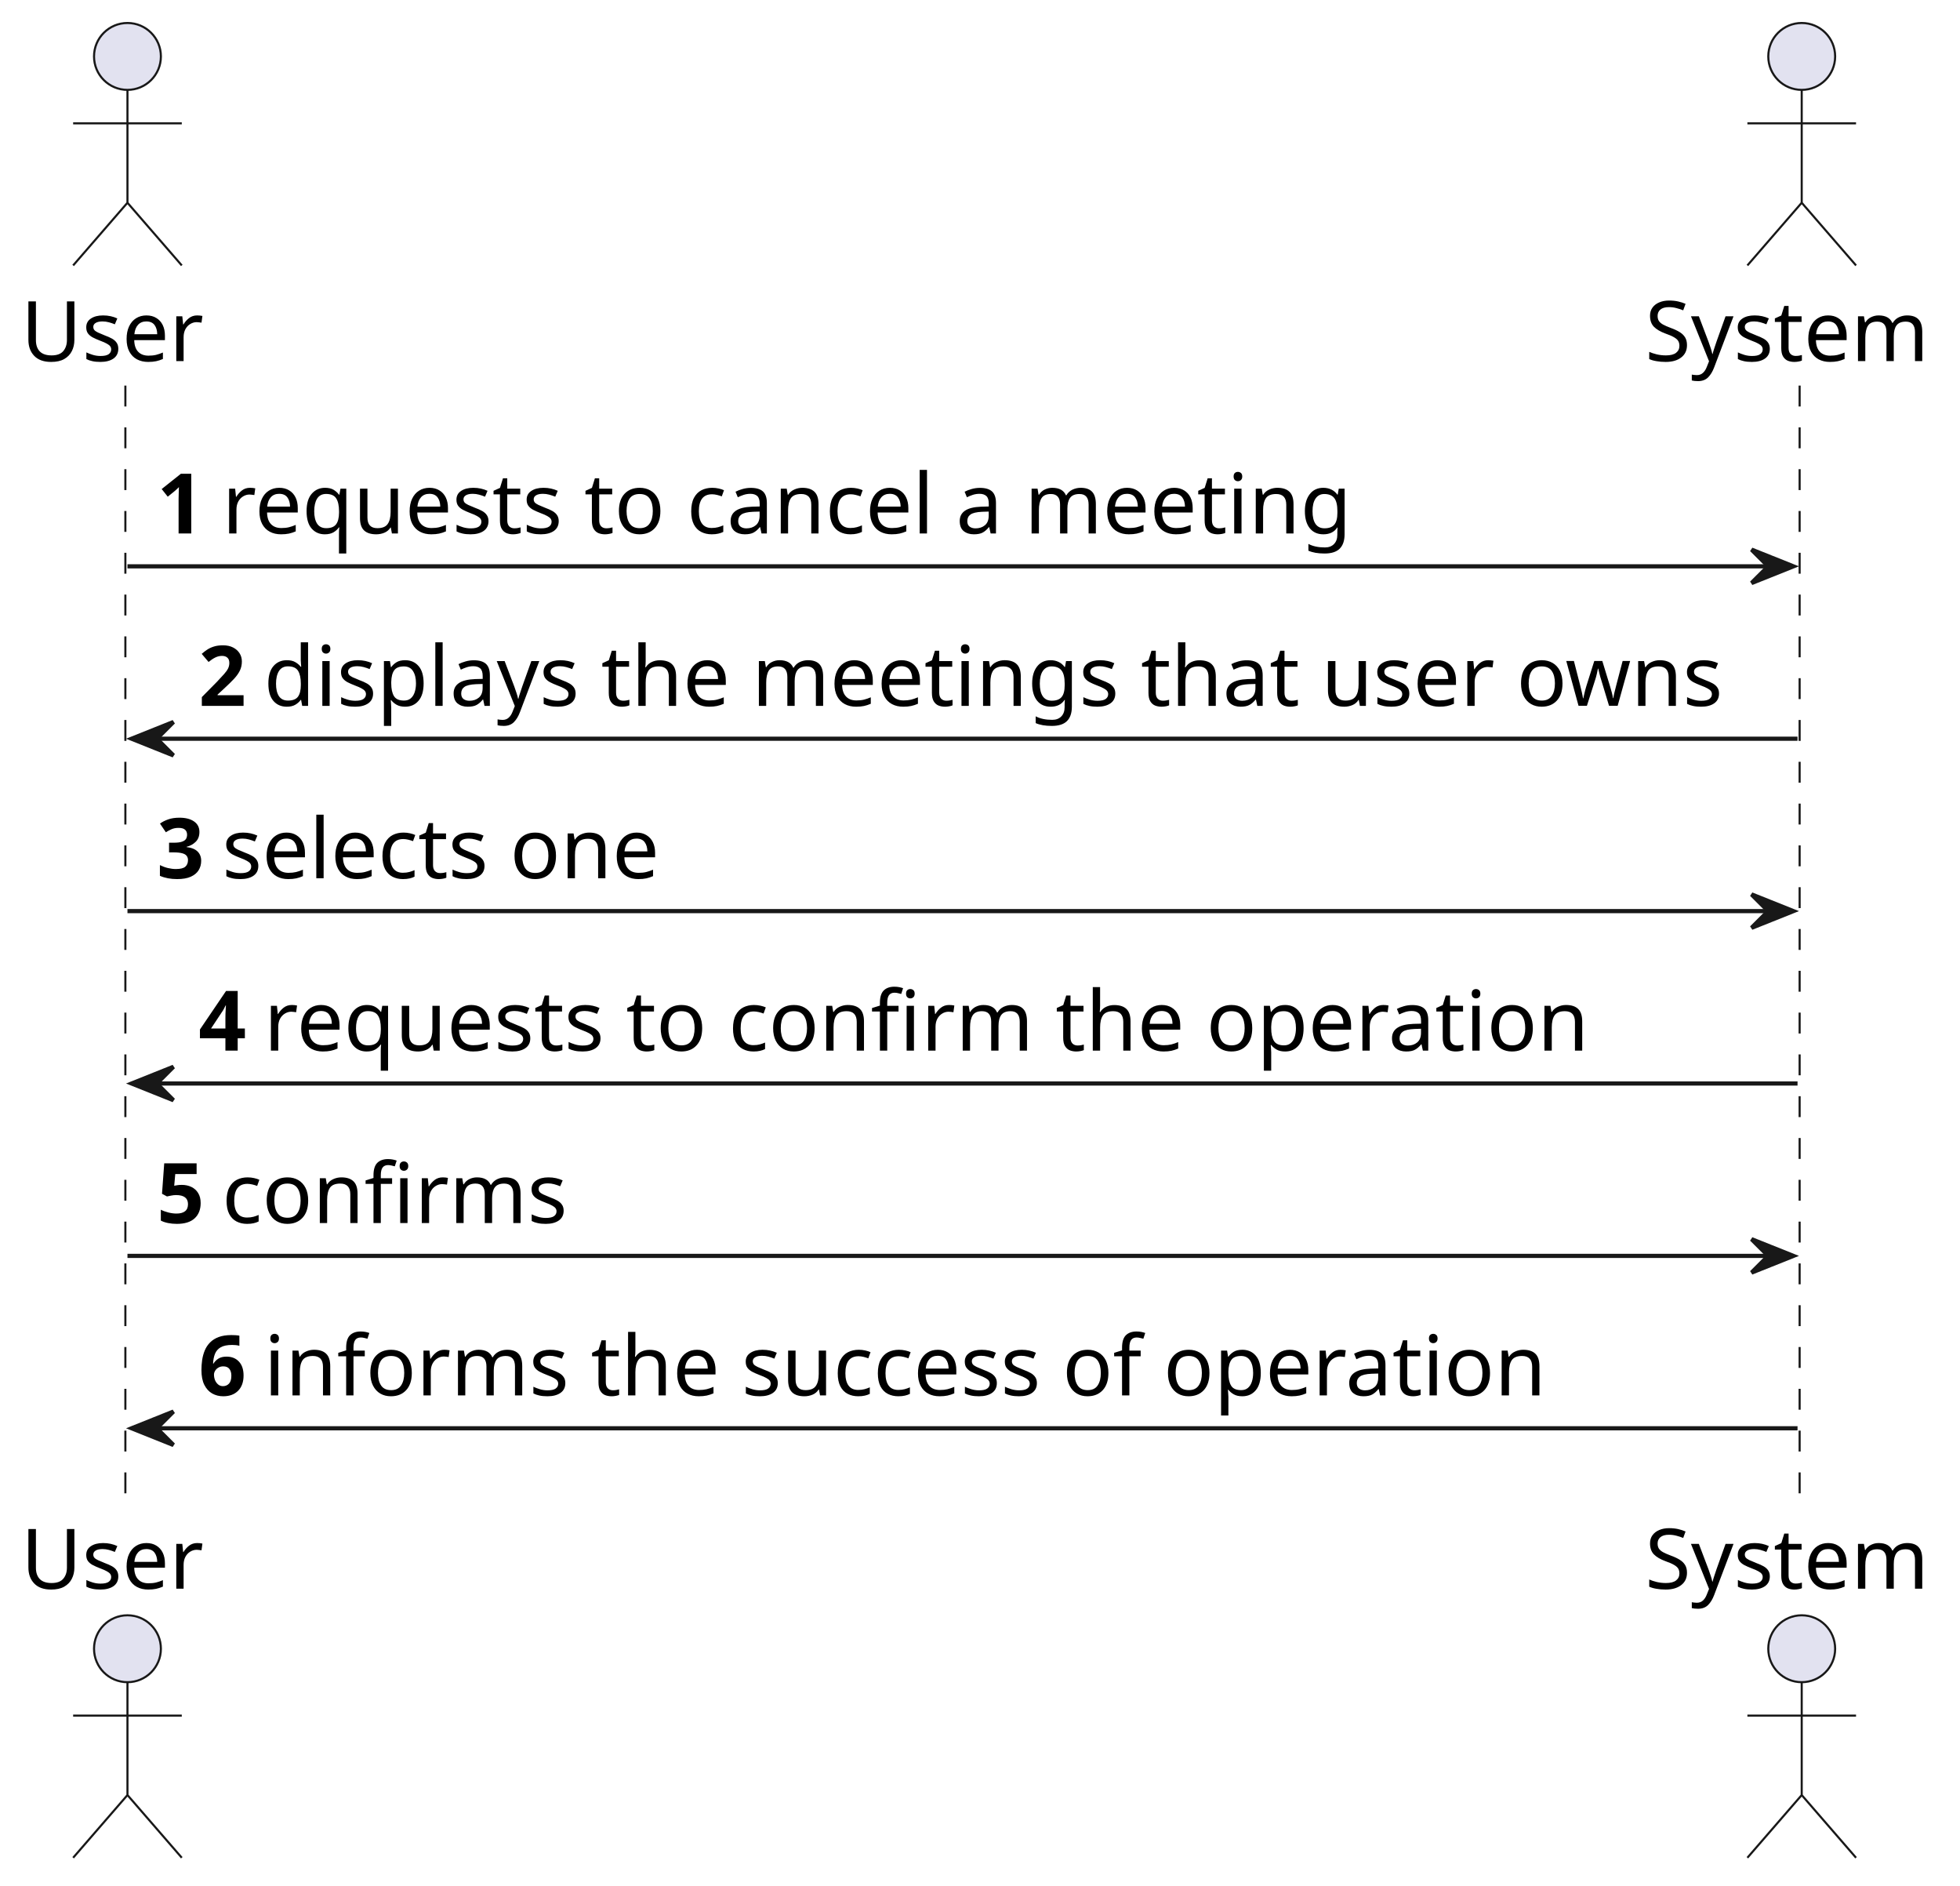
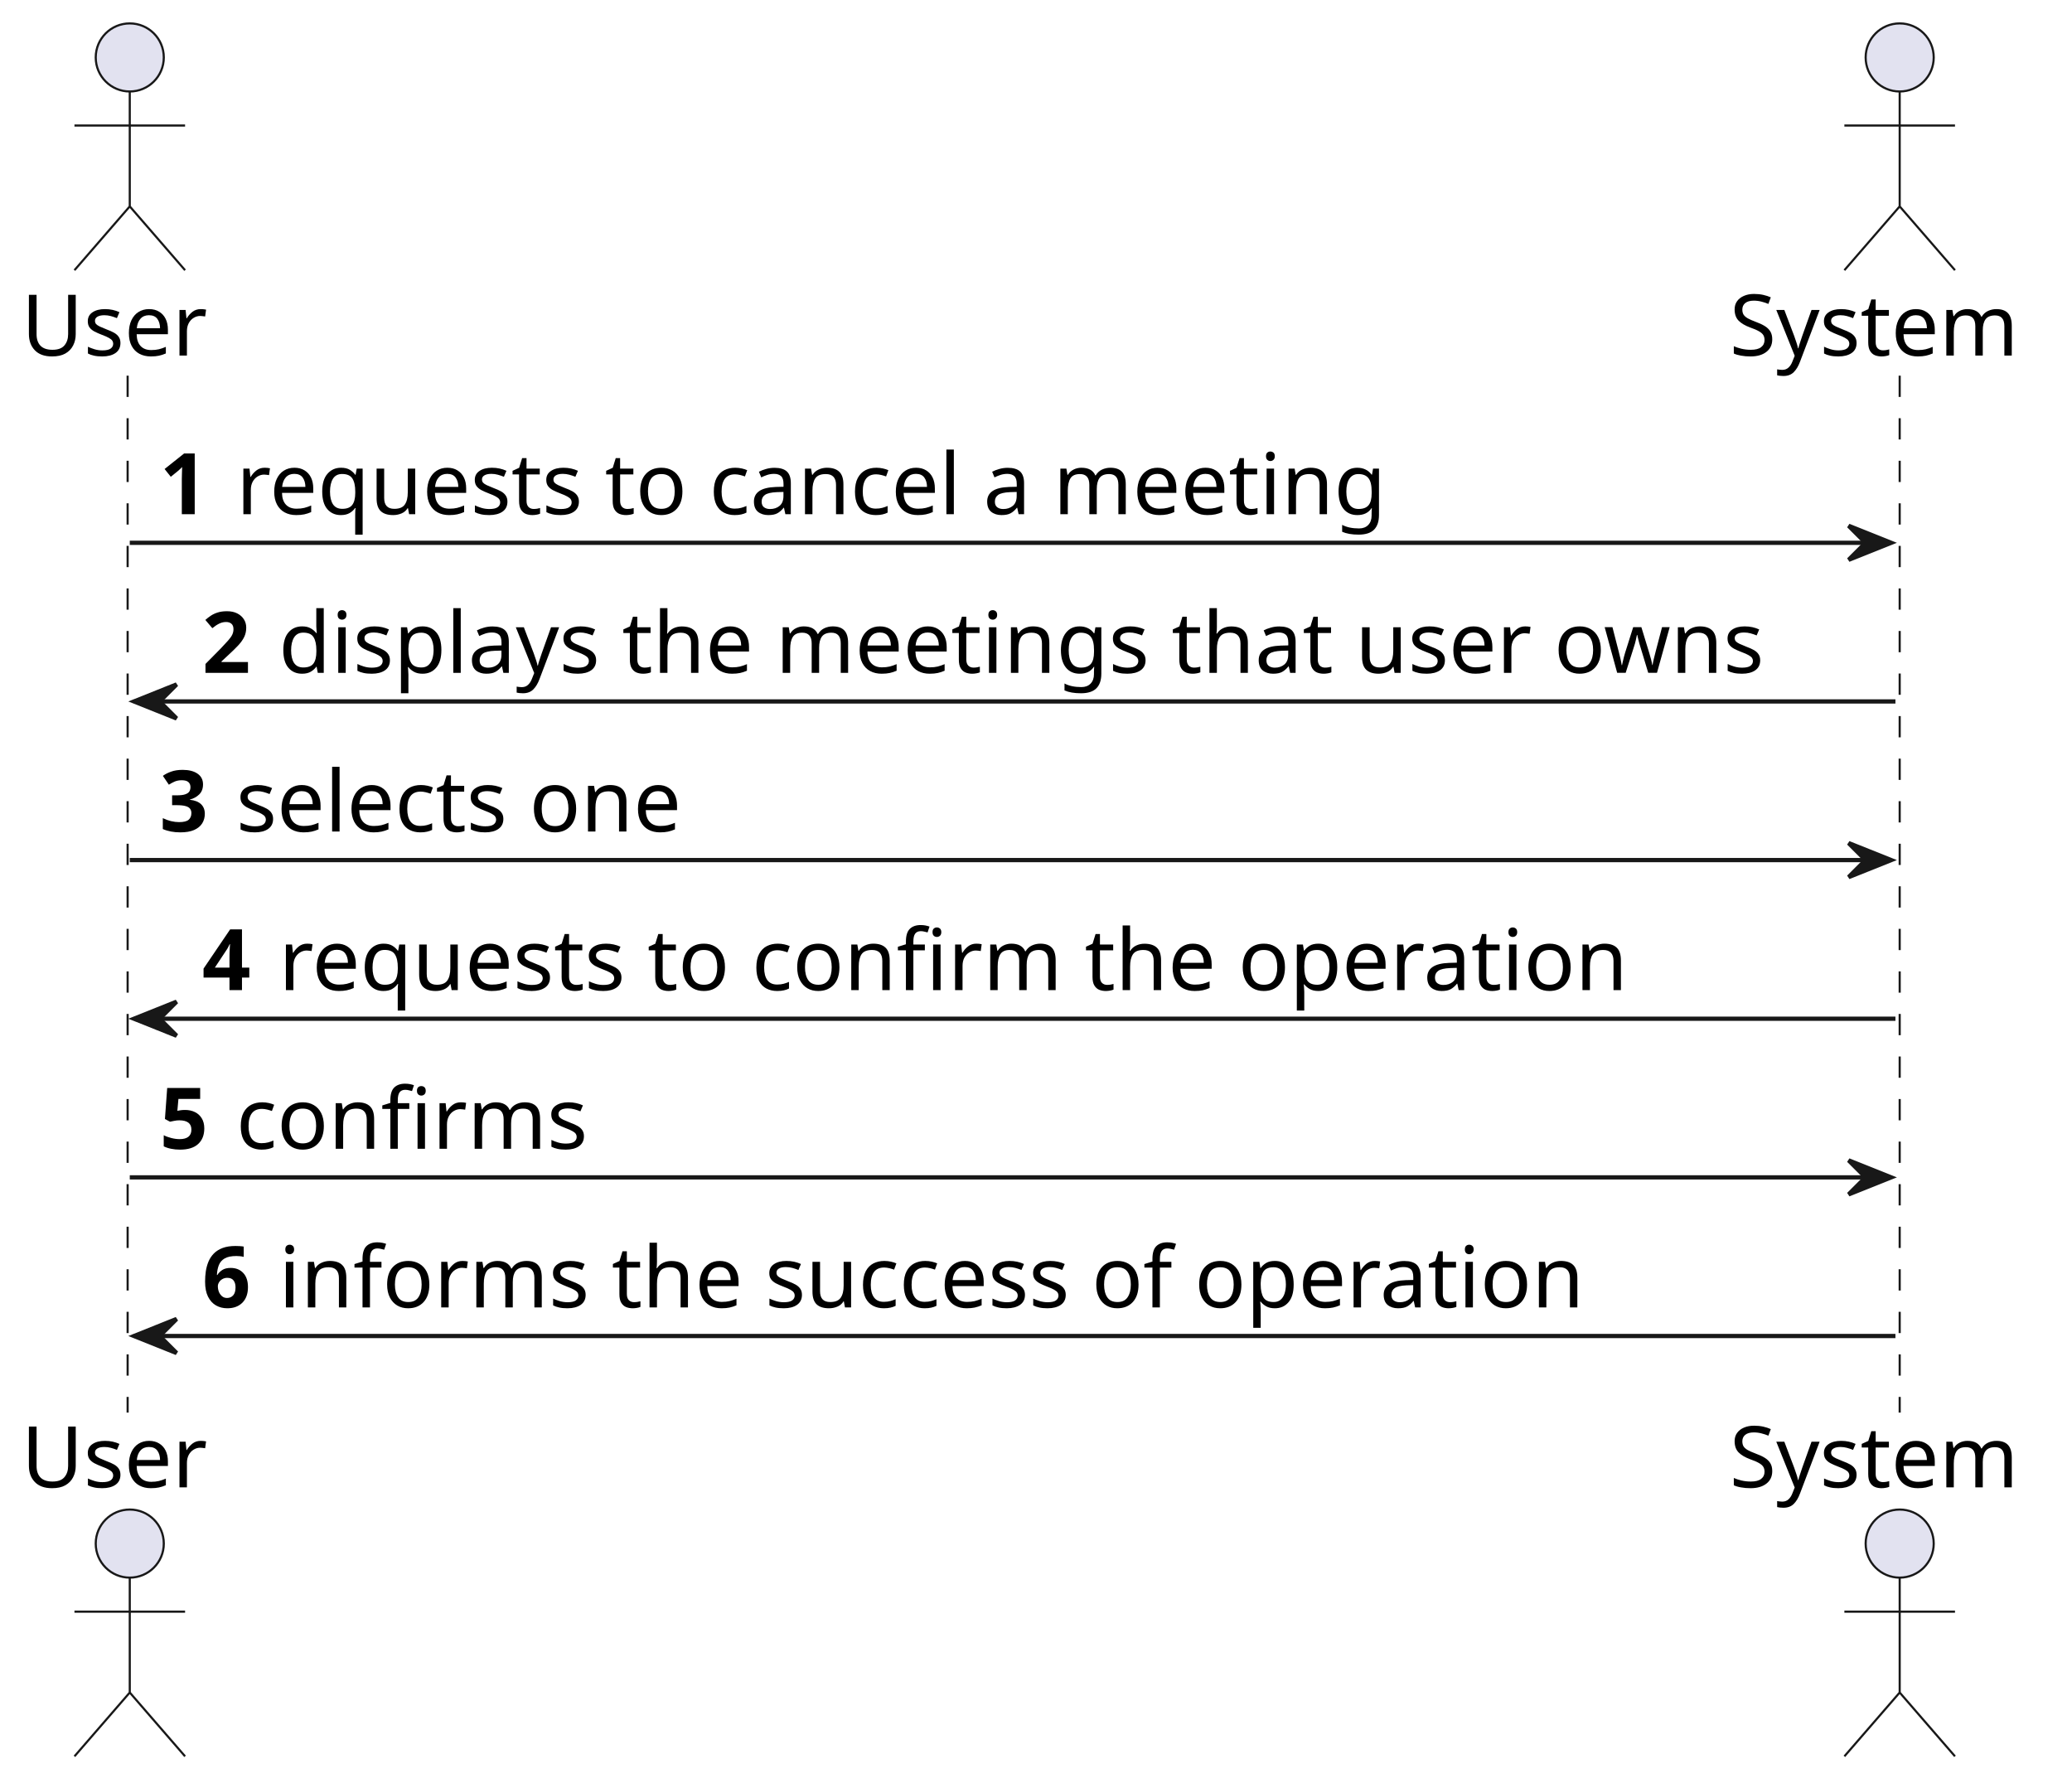
- <svg xmlns="http://www.w3.org/2000/svg" contentStyleType="text/css" height="451px" preserveAspectRatio="none" style="width:469px;height:451px;background:#FFFFFF;" version="1.1" viewBox="0 0 469 451" width="469px" zoomAndPan="magnify">
+ <svg xmlns="http://www.w3.org/2000/svg" contentStyleType="text/css" height="419px" preserveAspectRatio="none" style="width:487px;height:419px;background:#FFFFFF;" version="1.1" viewBox="0 0 487 419" width="487px" zoomAndPan="magnify">
  <defs />
  <g>
-     <line style="stroke:#181818;stroke-width:0.5;stroke-dasharray:5.0,5.0;" x1="30" x2="30" y1="92.24" y2="359.68" />
-     <line style="stroke:#181818;stroke-width:0.5;stroke-dasharray:5.0,5.0;" x1="430.625" x2="430.625" y1="92.24" y2="359.68" />
-     <text fill="#000000" font-family="sans-serif" font-size="20" lengthAdjust="spacing" textLength="45" x="5" y="86.38">User</text>
+     <line style="stroke:#181818;stroke-width:0.5;stroke-dasharray:5.0,5.0;" x1="30" x2="30" y1="88.281" y2="331.969" />
+     <line style="stroke:#181818;stroke-width:0.5;stroke-dasharray:5.0,5.0;" x1="446.5" x2="446.5" y1="88.281" y2="331.969" />
+     <text fill="#000000" font-family="sans-serif" font-size="20" lengthAdjust="spacing" textLength="45" x="5" y="83.564">User</text>
    <ellipse cx="30.5" cy="13.5" fill="#E2E2F0" rx="8" ry="8" style="stroke:#181818;stroke-width:0.5;" />
    <path d="M30.5,21.5 L30.5,48.5 M17.5,29.5 L43.5,29.5 M30.5,48.5 L17.5,63.5 M30.5,48.5 L43.5,63.5 " fill="none" style="stroke:#181818;stroke-width:0.5;" />
-     <text fill="#000000" font-family="sans-serif" font-size="20" lengthAdjust="spacing" textLength="45" x="5" y="380.06">User</text>
-     <ellipse cx="30.5" cy="394.42" fill="#E2E2F0" rx="8" ry="8" style="stroke:#181818;stroke-width:0.5;" />
-     <path d="M30.5,402.42 L30.5,429.42 M17.5,410.42 L43.5,410.42 M30.5,429.42 L17.5,444.42 M30.5,429.42 L43.5,444.42 " fill="none" style="stroke:#181818;stroke-width:0.5;" />
-     <text fill="#000000" font-family="sans-serif" font-size="20" lengthAdjust="spacing" textLength="69" x="393.625" y="86.38">System</text>
-     <ellipse cx="431.125" cy="13.5" fill="#E2E2F0" rx="8" ry="8" style="stroke:#181818;stroke-width:0.5;" />
-     <path d="M431.125,21.5 L431.125,48.5 M418.125,29.5 L444.125,29.5 M431.125,48.5 L418.125,63.5 M431.125,48.5 L444.125,63.5 " fill="none" style="stroke:#181818;stroke-width:0.5;" />
-     <text fill="#000000" font-family="sans-serif" font-size="20" lengthAdjust="spacing" textLength="69" x="393.625" y="380.06">System</text>
-     <ellipse cx="431.125" cy="394.42" fill="#E2E2F0" rx="8" ry="8" style="stroke:#181818;stroke-width:0.5;" />
-     <path d="M431.125,402.42 L431.125,429.42 M418.125,410.42 L444.125,410.42 M431.125,429.42 L418.125,444.42 M431.125,429.42 L444.125,444.42 " fill="none" style="stroke:#181818;stroke-width:0.5;" />
-     <polygon fill="#181818" points="419.125,131.48,429.125,135.48,419.125,139.48,423.125,135.48" style="stroke:#181818;stroke-width:1.0;" />
-     <line style="stroke:#181818;stroke-width:1.0;" x1="30.5" x2="425.125" y1="135.48" y2="135.48" />
-     <text fill="#000000" font-family="sans-serif" font-size="20" font-weight="bold" lengthAdjust="spacing" textLength="11.625" x="37.5" y="127.62">1</text>
-     <text fill="#000000" font-family="sans-serif" font-size="20" lengthAdjust="spacing" textLength="276" x="53.125" y="127.62">requests to cancel a meeting</text>
-     <polygon fill="#181818" points="41.5,172.72,31.5,176.72,41.5,180.72,37.5,176.72" style="stroke:#181818;stroke-width:1.0;" />
-     <line style="stroke:#181818;stroke-width:1.0;" x1="35.5" x2="430.125" y1="176.72" y2="176.72" />
-     <text fill="#000000" font-family="sans-serif" font-size="20" font-weight="bold" lengthAdjust="spacing" textLength="11.625" x="47.5" y="168.86">2</text>
-     <text fill="#000000" font-family="sans-serif" font-size="20" lengthAdjust="spacing" textLength="361" x="63.125" y="168.86">displays the meetings that user owns</text>
-     <polygon fill="#181818" points="419.125,213.96,429.125,217.96,419.125,221.96,423.125,217.96" style="stroke:#181818;stroke-width:1.0;" />
-     <line style="stroke:#181818;stroke-width:1.0;" x1="30.5" x2="425.125" y1="217.96" y2="217.96" />
-     <text fill="#000000" font-family="sans-serif" font-size="20" font-weight="bold" lengthAdjust="spacing" textLength="11.625" x="37.5" y="210.1">3</text>
-     <text fill="#000000" font-family="sans-serif" font-size="20" lengthAdjust="spacing" textLength="106" x="53.125" y="210.1">selects one</text>
-     <polygon fill="#181818" points="41.5,255.2,31.5,259.2,41.5,263.2,37.5,259.2" style="stroke:#181818;stroke-width:1.0;" />
-     <line style="stroke:#181818;stroke-width:1.0;" x1="35.5" x2="430.125" y1="259.2" y2="259.2" />
-     <text fill="#000000" font-family="sans-serif" font-size="20" font-weight="bold" lengthAdjust="spacing" textLength="11.625" x="47.5" y="251.34">4</text>
-     <text fill="#000000" font-family="sans-serif" font-size="20" lengthAdjust="spacing" textLength="328" x="63.125" y="251.34">requests to confirm the operation</text>
-     <polygon fill="#181818" points="419.125,296.44,429.125,300.44,419.125,304.44,423.125,300.44" style="stroke:#181818;stroke-width:1.0;" />
-     <line style="stroke:#181818;stroke-width:1.0;" x1="30.5" x2="425.125" y1="300.44" y2="300.44" />
-     <text fill="#000000" font-family="sans-serif" font-size="20" font-weight="bold" lengthAdjust="spacing" textLength="11.625" x="37.5" y="292.58">5</text>
-     <text fill="#000000" font-family="sans-serif" font-size="20" lengthAdjust="spacing" textLength="86" x="53.125" y="292.58">confirms</text>
-     <polygon fill="#181818" points="41.5,337.68,31.5,341.68,41.5,345.68,37.5,341.68" style="stroke:#181818;stroke-width:1.0;" />
-     <line style="stroke:#181818;stroke-width:1.0;" x1="35.5" x2="430.125" y1="341.68" y2="341.68" />
-     <text fill="#000000" font-family="sans-serif" font-size="20" font-weight="bold" lengthAdjust="spacing" textLength="11.625" x="47.5" y="333.82">6</text>
-     <text fill="#000000" font-family="sans-serif" font-size="20" lengthAdjust="spacing" textLength="316" x="63.125" y="333.82">informs the success of operation</text>
+     <text fill="#000000" font-family="sans-serif" font-size="20" lengthAdjust="spacing" textLength="45" x="5" y="349.533">User</text>
+     <ellipse cx="30.5" cy="362.75" fill="#E2E2F0" rx="8" ry="8" style="stroke:#181818;stroke-width:0.5;" />
+     <path d="M30.5,370.75 L30.5,397.75 M17.5,378.75 L43.5,378.75 M30.5,397.75 L17.5,412.75 M30.5,397.75 L43.5,412.75 " fill="none" style="stroke:#181818;stroke-width:0.5;" />
+     <text fill="#000000" font-family="sans-serif" font-size="20" lengthAdjust="spacing" textLength="74" x="406.5" y="83.564">System</text>
+     <ellipse cx="446.5" cy="13.5" fill="#E2E2F0" rx="8" ry="8" style="stroke:#181818;stroke-width:0.5;" />
+     <path d="M446.5,21.5 L446.5,48.5 M433.5,29.5 L459.5,29.5 M446.5,48.5 L433.5,63.5 M446.5,48.5 L459.5,63.5 " fill="none" style="stroke:#181818;stroke-width:0.5;" />
+     <text fill="#000000" font-family="sans-serif" font-size="20" lengthAdjust="spacing" textLength="74" x="406.5" y="349.533">System</text>
+     <ellipse cx="446.5" cy="362.75" fill="#E2E2F0" rx="8" ry="8" style="stroke:#181818;stroke-width:0.5;" />
+     <path d="M446.5,370.75 L446.5,397.75 M433.5,378.75 L459.5,378.75 M446.5,397.75 L433.5,412.75 M446.5,397.75 L459.5,412.75 " fill="none" style="stroke:#181818;stroke-width:0.5;" />
+     <polygon fill="#181818" points="434.5,123.562,444.5,127.562,434.5,131.562,438.5,127.562" style="stroke:#181818;stroke-width:1.0;" />
+     <line style="stroke:#181818;stroke-width:1.0;" x1="30.5" x2="440.5" y1="127.562" y2="127.562" />
+     <text fill="#000000" font-family="sans-serif" font-size="20" font-weight="bold" lengthAdjust="spacing" textLength="14" x="37.5" y="120.846">1</text>
+     <text fill="#000000" font-family="sans-serif" font-size="20" lengthAdjust="spacing" textLength="291" x="55.5" y="120.846">requests to cancel a meeting</text>
+     <polygon fill="#181818" points="41.5,160.844,31.5,164.844,41.5,168.844,37.5,164.844" style="stroke:#181818;stroke-width:1.0;" />
+     <line style="stroke:#181818;stroke-width:1.0;" x1="35.5" x2="445.5" y1="164.844" y2="164.844" />
+     <text fill="#000000" font-family="sans-serif" font-size="20" font-weight="bold" lengthAdjust="spacing" textLength="14" x="47.5" y="158.127">2</text>
+     <text fill="#000000" font-family="sans-serif" font-size="20" lengthAdjust="spacing" textLength="374" x="65.5" y="158.127">displays the meetings that user owns</text>
+     <polygon fill="#181818" points="434.5,198.125,444.5,202.125,434.5,206.125,438.5,202.125" style="stroke:#181818;stroke-width:1.0;" />
+     <line style="stroke:#181818;stroke-width:1.0;" x1="30.5" x2="440.5" y1="202.125" y2="202.125" />
+     <text fill="#000000" font-family="sans-serif" font-size="20" font-weight="bold" lengthAdjust="spacing" textLength="14" x="37.5" y="195.408">3</text>
+     <text fill="#000000" font-family="sans-serif" font-size="20" lengthAdjust="spacing" textLength="112" x="55.5" y="195.408">selects one</text>
+     <polygon fill="#181818" points="41.5,235.406,31.5,239.406,41.5,243.406,37.5,239.406" style="stroke:#181818;stroke-width:1.0;" />
+     <line style="stroke:#181818;stroke-width:1.0;" x1="35.5" x2="445.5" y1="239.406" y2="239.406" />
+     <text fill="#000000" font-family="sans-serif" font-size="20" font-weight="bold" lengthAdjust="spacing" textLength="14" x="47.5" y="232.69">4</text>
+     <text fill="#000000" font-family="sans-serif" font-size="20" lengthAdjust="spacing" textLength="336" x="65.5" y="232.69">requests to confirm the operation</text>
+     <polygon fill="#181818" points="434.5,272.688,444.5,276.688,434.5,280.688,438.5,276.688" style="stroke:#181818;stroke-width:1.0;" />
+     <line style="stroke:#181818;stroke-width:1.0;" x1="30.5" x2="440.5" y1="276.688" y2="276.688" />
+     <text fill="#000000" font-family="sans-serif" font-size="20" font-weight="bold" lengthAdjust="spacing" textLength="14" x="37.5" y="269.971">5</text>
+     <text fill="#000000" font-family="sans-serif" font-size="20" lengthAdjust="spacing" textLength="87" x="55.5" y="269.971">confirms</text>
+     <polygon fill="#181818" points="41.5,309.969,31.5,313.969,41.5,317.969,37.5,313.969" style="stroke:#181818;stroke-width:1.0;" />
+     <line style="stroke:#181818;stroke-width:1.0;" x1="35.5" x2="445.5" y1="313.969" y2="313.969" />
+     <text fill="#000000" font-family="sans-serif" font-size="20" font-weight="bold" lengthAdjust="spacing" textLength="14" x="47.5" y="307.252">6</text>
+     <text fill="#000000" font-family="sans-serif" font-size="20" lengthAdjust="spacing" textLength="325" x="65.5" y="307.252">informs the success of operation</text>
  </g>
</svg>
